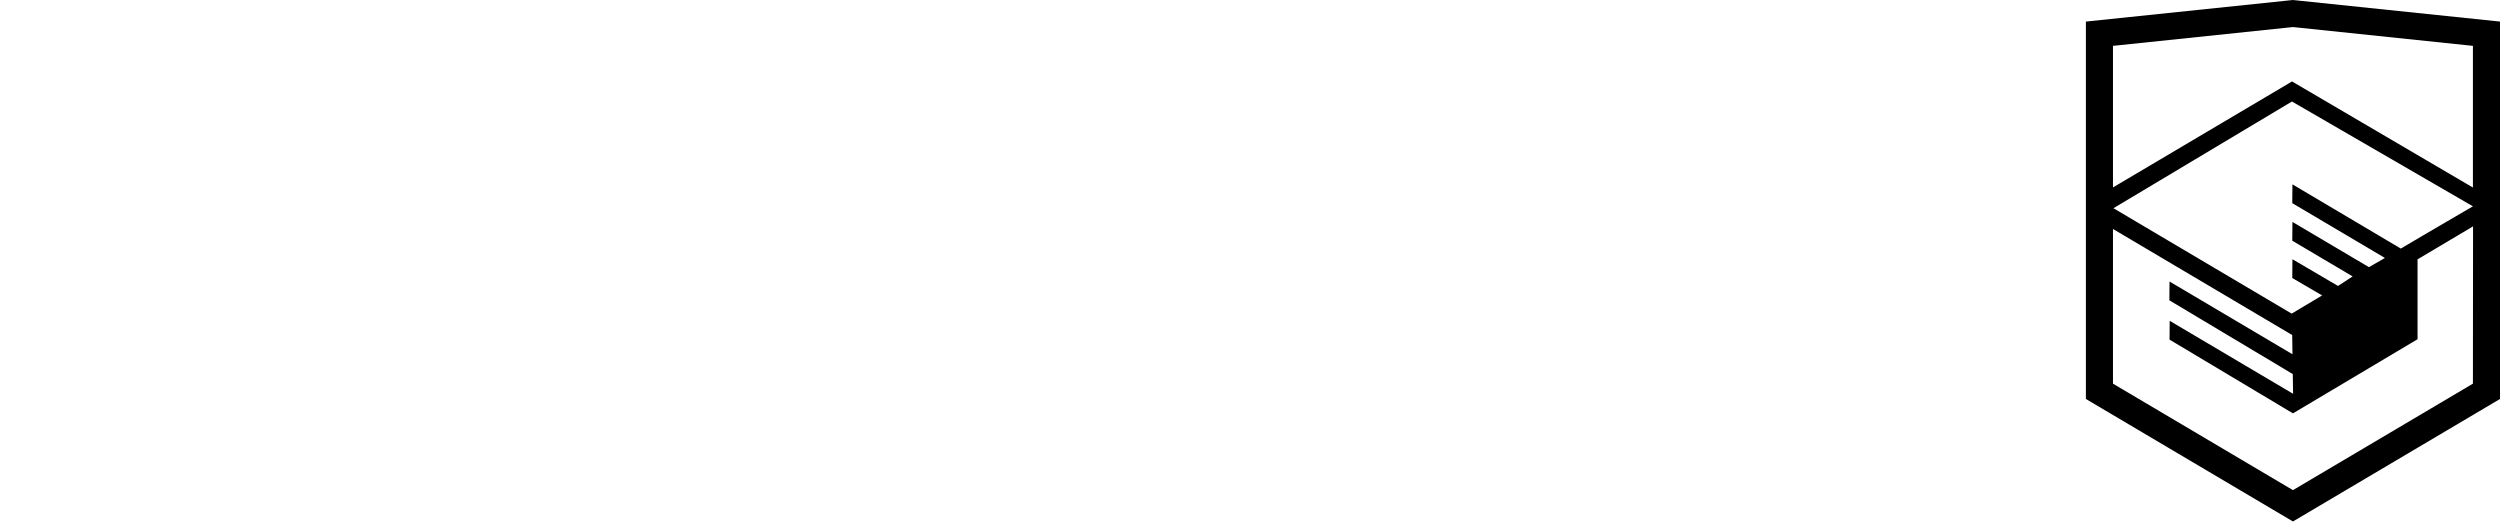
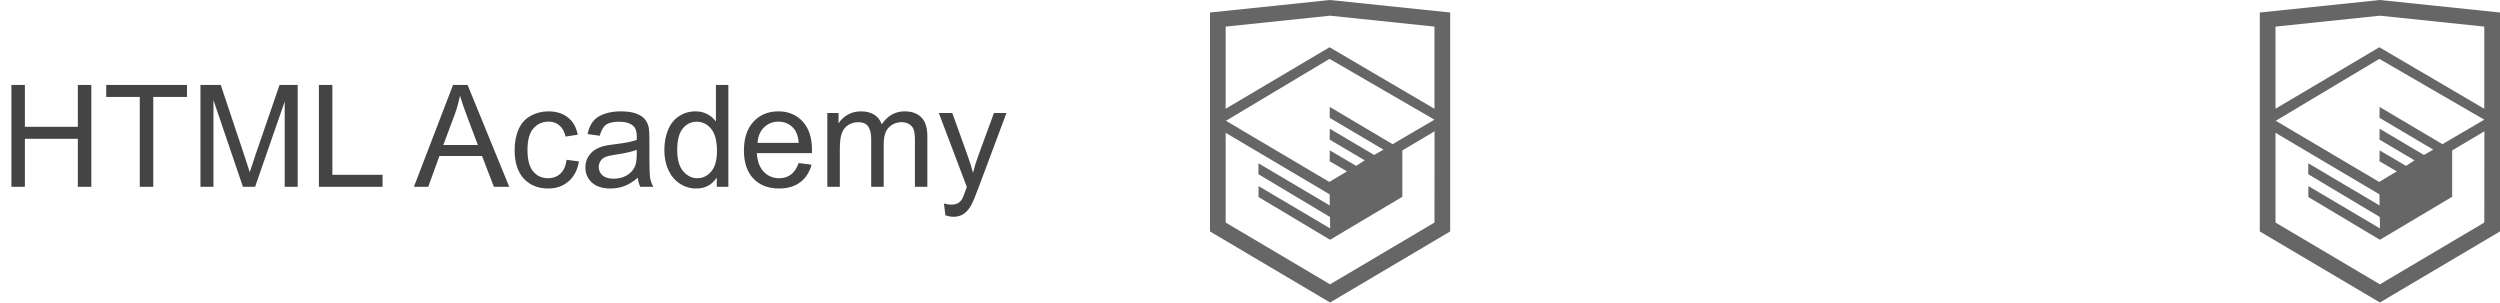
- <svg xmlns="http://www.w3.org/2000/svg" width="163" height="34" viewBox="0 0 163 34" fill="none">
-   <path d="M1.281 21V9.547H2.797V14.25H8.75V9.547H10.266V21H8.75V15.602H2.797V21H1.281ZM15.711 21V10.898H11.938V9.547H21.016V10.898H17.227V21H15.711ZM22.531 21V9.547H24.812L27.523 17.656C27.773 18.412 27.956 18.977 28.07 19.352C28.201 18.935 28.404 18.323 28.68 17.516L31.422 9.547H33.461V21H32V11.414L28.672 21H27.305L23.992 11.25V21H22.531ZM35.844 21V9.547H37.359V19.648H43V21H35.844ZM46.523 21L50.922 9.547H52.555L57.242 21H55.516L54.18 17.531H49.391L48.133 21H46.523ZM49.828 16.297H53.711L52.516 13.125C52.151 12.162 51.88 11.37 51.703 10.75C51.557 11.484 51.352 12.213 51.086 12.938L49.828 16.297ZM63.688 17.961L65.07 18.141C64.919 19.094 64.531 19.841 63.906 20.383C63.286 20.919 62.523 21.188 61.617 21.188C60.482 21.188 59.568 20.818 58.875 20.078C58.188 19.333 57.844 18.268 57.844 16.883C57.844 15.987 57.992 15.203 58.289 14.531C58.586 13.859 59.036 13.357 59.641 13.023C60.25 12.685 60.911 12.516 61.625 12.516C62.526 12.516 63.263 12.745 63.836 13.203C64.409 13.656 64.776 14.302 64.938 15.141L63.57 15.352C63.44 14.794 63.208 14.375 62.875 14.094C62.547 13.812 62.148 13.672 61.68 13.672C60.971 13.672 60.396 13.927 59.953 14.438C59.51 14.943 59.289 15.745 59.289 16.844C59.289 17.958 59.503 18.768 59.93 19.273C60.357 19.779 60.914 20.031 61.602 20.031C62.154 20.031 62.615 19.862 62.984 19.523C63.354 19.185 63.589 18.664 63.688 17.961ZM71.688 19.977C71.167 20.419 70.664 20.732 70.18 20.914C69.701 21.096 69.185 21.188 68.633 21.188C67.721 21.188 67.021 20.966 66.531 20.523C66.042 20.076 65.797 19.505 65.797 18.812C65.797 18.406 65.888 18.037 66.07 17.703C66.258 17.365 66.5 17.094 66.797 16.891C67.099 16.688 67.438 16.534 67.812 16.43C68.088 16.357 68.505 16.287 69.062 16.219C70.198 16.083 71.034 15.922 71.57 15.734C71.576 15.542 71.578 15.419 71.578 15.367C71.578 14.794 71.445 14.391 71.18 14.156C70.82 13.838 70.287 13.68 69.578 13.68C68.917 13.68 68.427 13.797 68.109 14.031C67.797 14.26 67.565 14.669 67.414 15.258L66.039 15.07C66.164 14.482 66.37 14.008 66.656 13.648C66.943 13.284 67.357 13.005 67.898 12.812C68.44 12.615 69.068 12.516 69.781 12.516C70.49 12.516 71.065 12.599 71.508 12.766C71.951 12.932 72.276 13.143 72.484 13.398C72.693 13.648 72.838 13.966 72.922 14.352C72.969 14.591 72.992 15.023 72.992 15.648V17.523C72.992 18.831 73.021 19.659 73.078 20.008C73.141 20.352 73.26 20.682 73.438 21H71.969C71.823 20.708 71.729 20.367 71.688 19.977ZM71.57 16.836C71.06 17.044 70.294 17.221 69.273 17.367C68.695 17.451 68.287 17.544 68.047 17.648C67.807 17.753 67.622 17.906 67.492 18.109C67.362 18.307 67.297 18.529 67.297 18.773C67.297 19.148 67.438 19.461 67.719 19.711C68.005 19.961 68.422 20.086 68.969 20.086C69.51 20.086 69.992 19.969 70.414 19.734C70.836 19.495 71.146 19.169 71.344 18.758C71.495 18.44 71.57 17.971 71.57 17.352V16.836ZM80.562 21V19.953C80.037 20.776 79.263 21.188 78.242 21.188C77.581 21.188 76.971 21.005 76.414 20.641C75.862 20.276 75.432 19.768 75.125 19.117C74.823 18.461 74.672 17.708 74.672 16.859C74.672 16.031 74.81 15.281 75.086 14.609C75.362 13.932 75.776 13.414 76.328 13.055C76.88 12.695 77.497 12.516 78.18 12.516C78.68 12.516 79.125 12.622 79.516 12.836C79.906 13.044 80.224 13.318 80.469 13.656V9.547H81.867V21H80.562ZM76.117 16.859C76.117 17.922 76.341 18.716 76.789 19.242C77.237 19.768 77.766 20.031 78.375 20.031C78.99 20.031 79.51 19.781 79.938 19.281C80.37 18.776 80.586 18.008 80.586 16.977C80.586 15.841 80.367 15.008 79.93 14.477C79.492 13.945 78.953 13.68 78.312 13.68C77.688 13.68 77.164 13.935 76.742 14.445C76.326 14.956 76.117 15.76 76.117 16.859ZM89.766 18.328L91.219 18.508C90.99 19.357 90.565 20.016 89.945 20.484C89.326 20.953 88.534 21.188 87.57 21.188C86.357 21.188 85.393 20.815 84.68 20.07C83.971 19.32 83.617 18.271 83.617 16.922C83.617 15.526 83.977 14.443 84.695 13.672C85.414 12.901 86.346 12.516 87.492 12.516C88.602 12.516 89.508 12.893 90.211 13.648C90.914 14.404 91.266 15.466 91.266 16.836C91.266 16.919 91.263 17.044 91.258 17.211H85.07C85.122 18.122 85.38 18.82 85.844 19.305C86.307 19.789 86.885 20.031 87.578 20.031C88.094 20.031 88.534 19.896 88.898 19.625C89.263 19.354 89.552 18.922 89.766 18.328ZM85.148 16.055H89.781C89.719 15.357 89.542 14.833 89.25 14.484C88.802 13.943 88.221 13.672 87.508 13.672C86.862 13.672 86.318 13.888 85.875 14.32C85.438 14.753 85.195 15.331 85.148 16.055ZM92.992 21V12.703H94.25V13.867C94.51 13.461 94.857 13.135 95.289 12.891C95.721 12.641 96.213 12.516 96.766 12.516C97.38 12.516 97.883 12.643 98.273 12.898C98.669 13.154 98.948 13.51 99.109 13.969C99.766 13 100.62 12.516 101.672 12.516C102.495 12.516 103.128 12.745 103.57 13.203C104.013 13.656 104.234 14.357 104.234 15.305V21H102.836V15.773C102.836 15.211 102.789 14.807 102.695 14.562C102.607 14.312 102.443 14.112 102.203 13.961C101.964 13.81 101.682 13.734 101.359 13.734C100.776 13.734 100.292 13.93 99.906 14.32C99.521 14.706 99.328 15.325 99.328 16.18V21H97.922V15.609C97.922 14.984 97.807 14.516 97.578 14.203C97.349 13.891 96.974 13.734 96.453 13.734C96.057 13.734 95.69 13.838 95.352 14.047C95.018 14.255 94.776 14.56 94.625 14.961C94.474 15.362 94.398 15.94 94.398 16.695V21H92.992ZM106.258 24.195L106.102 22.875C106.409 22.958 106.677 23 106.906 23C107.219 23 107.469 22.948 107.656 22.844C107.844 22.74 107.997 22.594 108.117 22.406C108.206 22.266 108.349 21.917 108.547 21.359C108.573 21.281 108.615 21.167 108.672 21.016L105.523 12.703H107.039L108.766 17.508C108.99 18.117 109.19 18.758 109.367 19.43C109.529 18.784 109.721 18.154 109.945 17.539L111.719 12.703H113.125L109.969 21.141C109.63 22.052 109.367 22.68 109.18 23.023C108.93 23.487 108.643 23.826 108.32 24.039C107.997 24.258 107.612 24.367 107.164 24.367C106.893 24.367 106.591 24.31 106.258 24.195Z" />
-   <path d="M149.643 0.016L149.5 0L136 1.407V26.013L149.5 34L163 26.013V1.407L149.643 0.016ZM161.234 25.015L149.5 31.957L137.766 25.015V14.929L149.451 21.845L149.47 23.098L141.454 18.355L141.443 19.58L149.489 24.389L149.509 25.675L141.464 20.917L141.454 22.143L149.5 26.951L157.624 22.118V20.893V16.909L161.243 14.759L161.234 25.015ZM161.234 13.452L158.015 15.332L156.533 16.207L149.467 12.02L149.456 13.245L155.496 16.818L155.443 16.849L155.313 16.925L154.454 17.417L149.467 14.469L149.456 15.694L153.392 18.022L152.459 18.631L152.438 18.644L149.467 16.902L149.456 18.127L151.403 19.262L149.416 20.448L137.797 13.576L149.435 6.618L161.234 13.452ZM161.234 12.227L149.44 5.311L137.766 12.22V2.99L149.5 1.764L161.234 2.99V12.227Z" fill="currentColor" />
+ <svg xmlns="http://www.w3.org/2000/svg" width="281" height="34" viewBox="0 0 281 34" fill="none">
+   <path d="M1.281 21V9.547H2.797V14.25H8.75V9.547H10.266V21H8.75V15.602H2.797V21H1.281ZM15.711 21V10.898H11.938V9.547H21.016V10.898H17.227V21H15.711ZM22.531 21V9.547H24.812L27.523 17.656C27.773 18.412 27.956 18.977 28.07 19.352C28.201 18.935 28.404 18.323 28.68 17.516L31.422 9.547H33.461V21H32V11.414L28.672 21H27.305L23.992 11.25V21H22.531ZM35.844 21V9.547H37.359V19.648H43V21H35.844ZM46.523 21L50.922 9.547H52.555L57.242 21H55.516L54.18 17.531H49.391L48.133 21H46.523ZM49.828 16.297H53.711L52.516 13.125C52.151 12.162 51.88 11.37 51.703 10.75C51.557 11.484 51.352 12.213 51.086 12.938L49.828 16.297ZM63.688 17.961L65.07 18.141C64.919 19.094 64.531 19.841 63.906 20.383C63.286 20.919 62.523 21.188 61.617 21.188C60.482 21.188 59.568 20.818 58.875 20.078C58.188 19.333 57.844 18.268 57.844 16.883C57.844 15.987 57.992 15.203 58.289 14.531C58.586 13.859 59.036 13.357 59.641 13.023C60.25 12.685 60.911 12.516 61.625 12.516C62.526 12.516 63.263 12.745 63.836 13.203C64.409 13.656 64.776 14.302 64.938 15.141L63.57 15.352C63.44 14.794 63.208 14.375 62.875 14.094C62.547 13.812 62.148 13.672 61.68 13.672C60.971 13.672 60.396 13.927 59.953 14.438C59.51 14.943 59.289 15.745 59.289 16.844C59.289 17.958 59.503 18.768 59.93 19.273C60.357 19.779 60.914 20.031 61.602 20.031C62.154 20.031 62.615 19.862 62.984 19.523C63.354 19.185 63.589 18.664 63.688 17.961ZM71.688 19.977C71.167 20.419 70.664 20.732 70.18 20.914C69.701 21.096 69.185 21.188 68.633 21.188C67.721 21.188 67.021 20.966 66.531 20.523C66.042 20.076 65.797 19.505 65.797 18.812C65.797 18.406 65.888 18.037 66.07 17.703C66.258 17.365 66.5 17.094 66.797 16.891C67.099 16.688 67.438 16.534 67.812 16.43C68.088 16.357 68.505 16.287 69.062 16.219C70.198 16.083 71.034 15.922 71.57 15.734C71.576 15.542 71.578 15.419 71.578 15.367C71.578 14.794 71.445 14.391 71.18 14.156C70.82 13.838 70.287 13.68 69.578 13.68C68.917 13.68 68.427 13.797 68.109 14.031C67.797 14.26 67.565 14.669 67.414 15.258L66.039 15.07C66.164 14.482 66.37 14.008 66.656 13.648C66.943 13.284 67.357 13.005 67.898 12.812C68.44 12.615 69.068 12.516 69.781 12.516C70.49 12.516 71.065 12.599 71.508 12.766C71.951 12.932 72.276 13.143 72.484 13.398C72.693 13.648 72.838 13.966 72.922 14.352C72.969 14.591 72.992 15.023 72.992 15.648V17.523C72.992 18.831 73.021 19.659 73.078 20.008C73.141 20.352 73.26 20.682 73.438 21H71.969C71.823 20.708 71.729 20.367 71.688 19.977ZM71.57 16.836C71.06 17.044 70.294 17.221 69.273 17.367C68.695 17.451 68.287 17.544 68.047 17.648C67.807 17.753 67.622 17.906 67.492 18.109C67.362 18.307 67.297 18.529 67.297 18.773C67.297 19.148 67.438 19.461 67.719 19.711C68.005 19.961 68.422 20.086 68.969 20.086C69.51 20.086 69.992 19.969 70.414 19.734C70.836 19.495 71.146 19.169 71.344 18.758C71.495 18.44 71.57 17.971 71.57 17.352V16.836ZM80.562 21V19.953C80.037 20.776 79.263 21.188 78.242 21.188C77.581 21.188 76.971 21.005 76.414 20.641C75.862 20.276 75.432 19.768 75.125 19.117C74.823 18.461 74.672 17.708 74.672 16.859C74.672 16.031 74.81 15.281 75.086 14.609C75.362 13.932 75.776 13.414 76.328 13.055C76.88 12.695 77.497 12.516 78.18 12.516C78.68 12.516 79.125 12.622 79.516 12.836C79.906 13.044 80.224 13.318 80.469 13.656V9.547H81.867V21H80.562ZM76.117 16.859C76.117 17.922 76.341 18.716 76.789 19.242C77.237 19.768 77.766 20.031 78.375 20.031C78.99 20.031 79.51 19.781 79.938 19.281C80.37 18.776 80.586 18.008 80.586 16.977C80.586 15.841 80.367 15.008 79.93 14.477C79.492 13.945 78.953 13.68 78.312 13.68C77.688 13.68 77.164 13.935 76.742 14.445C76.326 14.956 76.117 15.76 76.117 16.859ZM89.766 18.328L91.219 18.508C90.99 19.357 90.565 20.016 89.945 20.484C89.326 20.953 88.534 21.188 87.57 21.188C86.357 21.188 85.393 20.815 84.68 20.07C83.971 19.32 83.617 18.271 83.617 16.922C83.617 15.526 83.977 14.443 84.695 13.672C85.414 12.901 86.346 12.516 87.492 12.516C88.602 12.516 89.508 12.893 90.211 13.648C90.914 14.404 91.266 15.466 91.266 16.836C91.266 16.919 91.263 17.044 91.258 17.211H85.07C85.122 18.122 85.38 18.82 85.844 19.305C86.307 19.789 86.885 20.031 87.578 20.031C88.094 20.031 88.534 19.896 88.898 19.625C89.263 19.354 89.552 18.922 89.766 18.328ZM85.148 16.055H89.781C89.719 15.357 89.542 14.833 89.25 14.484C88.802 13.943 88.221 13.672 87.508 13.672C86.862 13.672 86.318 13.888 85.875 14.32C85.438 14.753 85.195 15.331 85.148 16.055ZM92.992 21V12.703H94.25V13.867C94.51 13.461 94.857 13.135 95.289 12.891C95.721 12.641 96.213 12.516 96.766 12.516C97.38 12.516 97.883 12.643 98.273 12.898C98.669 13.154 98.948 13.51 99.109 13.969C99.766 13 100.62 12.516 101.672 12.516C102.495 12.516 103.128 12.745 103.57 13.203C104.013 13.656 104.234 14.357 104.234 15.305V21H102.836V15.773C102.836 15.211 102.789 14.807 102.695 14.562C102.607 14.312 102.443 14.112 102.203 13.961C101.964 13.81 101.682 13.734 101.359 13.734C100.776 13.734 100.292 13.93 99.906 14.32C99.521 14.706 99.328 15.325 99.328 16.18V21H97.922V15.609C97.922 14.984 97.807 14.516 97.578 14.203C97.349 13.891 96.974 13.734 96.453 13.734C96.057 13.734 95.69 13.838 95.352 14.047C95.018 14.255 94.776 14.56 94.625 14.961C94.474 15.362 94.398 15.94 94.398 16.695V21H92.992ZM106.258 24.195L106.102 22.875C106.409 22.958 106.677 23 106.906 23C107.219 23 107.469 22.948 107.656 22.844C107.844 22.74 107.997 22.594 108.117 22.406C108.206 22.266 108.349 21.917 108.547 21.359C108.573 21.281 108.615 21.167 108.672 21.016L105.523 12.703H107.039L108.766 17.508C108.99 18.117 109.19 18.758 109.367 19.43C109.529 18.784 109.721 18.154 109.945 17.539L111.719 12.703H113.125L109.969 21.141C109.63 22.052 109.367 22.68 109.18 23.023C108.93 23.487 108.643 23.826 108.32 24.039C107.997 24.258 107.612 24.367 107.164 24.367C106.893 24.367 106.591 24.31 106.258 24.195Z" fill="#444444" />
+   <path d="M149.643 0.016L149.5 0L136 1.407V26.013L149.5 34L163 26.013V1.407L149.643 0.016ZM161.234 25.015L149.5 31.957L137.766 25.015V14.929L149.451 21.845L149.47 23.098L141.454 18.355L141.443 19.58L149.489 24.389L149.509 25.675L141.464 20.917L141.454 22.143L149.5 26.951L157.624 22.118V20.893V16.909L161.243 14.759L161.234 25.015ZM161.234 13.452L158.015 15.332L156.533 16.207L149.467 12.02L149.456 13.245L155.496 16.818L155.443 16.849L155.313 16.925L154.454 17.417L149.467 14.469L149.456 15.694L153.392 18.022L152.459 18.631L152.438 18.644L149.467 16.902L149.456 18.127L151.403 19.262L149.416 20.448L137.797 13.576L149.435 6.618L161.234 13.452ZM161.234 12.227L149.44 5.311L137.766 12.22V2.99L149.5 1.764L161.234 2.99V12.227Z" fill="#666666" />
+   <path d="M267.643 0.016L267.5 0L254 1.407V26.013L267.5 34L281 26.013V1.407L267.643 0.016ZM279.234 25.015L267.5 31.957L255.766 25.015V14.929L267.451 21.845L267.47 23.098L259.454 18.355L259.443 19.58L267.489 24.389L267.509 25.675L259.464 20.917L259.454 22.143L267.5 26.951L275.624 22.118V20.893V16.909L279.243 14.759L279.234 25.015ZM279.234 13.452L276.015 15.332L274.533 16.207L267.467 12.02L267.456 13.245L273.496 16.818L273.443 16.849L273.313 16.925L272.454 17.417L267.467 14.469L267.456 15.694L271.392 18.022L270.459 18.631L270.438 18.644L267.467 16.902L267.456 18.127L269.403 19.262L267.416 20.448L255.797 13.576L267.435 6.618L279.234 13.452ZM279.234 12.227L267.44 5.311L255.766 12.22V2.99L267.5 1.764L279.234 2.99V12.227Z" fill="#666666" />
</svg>
